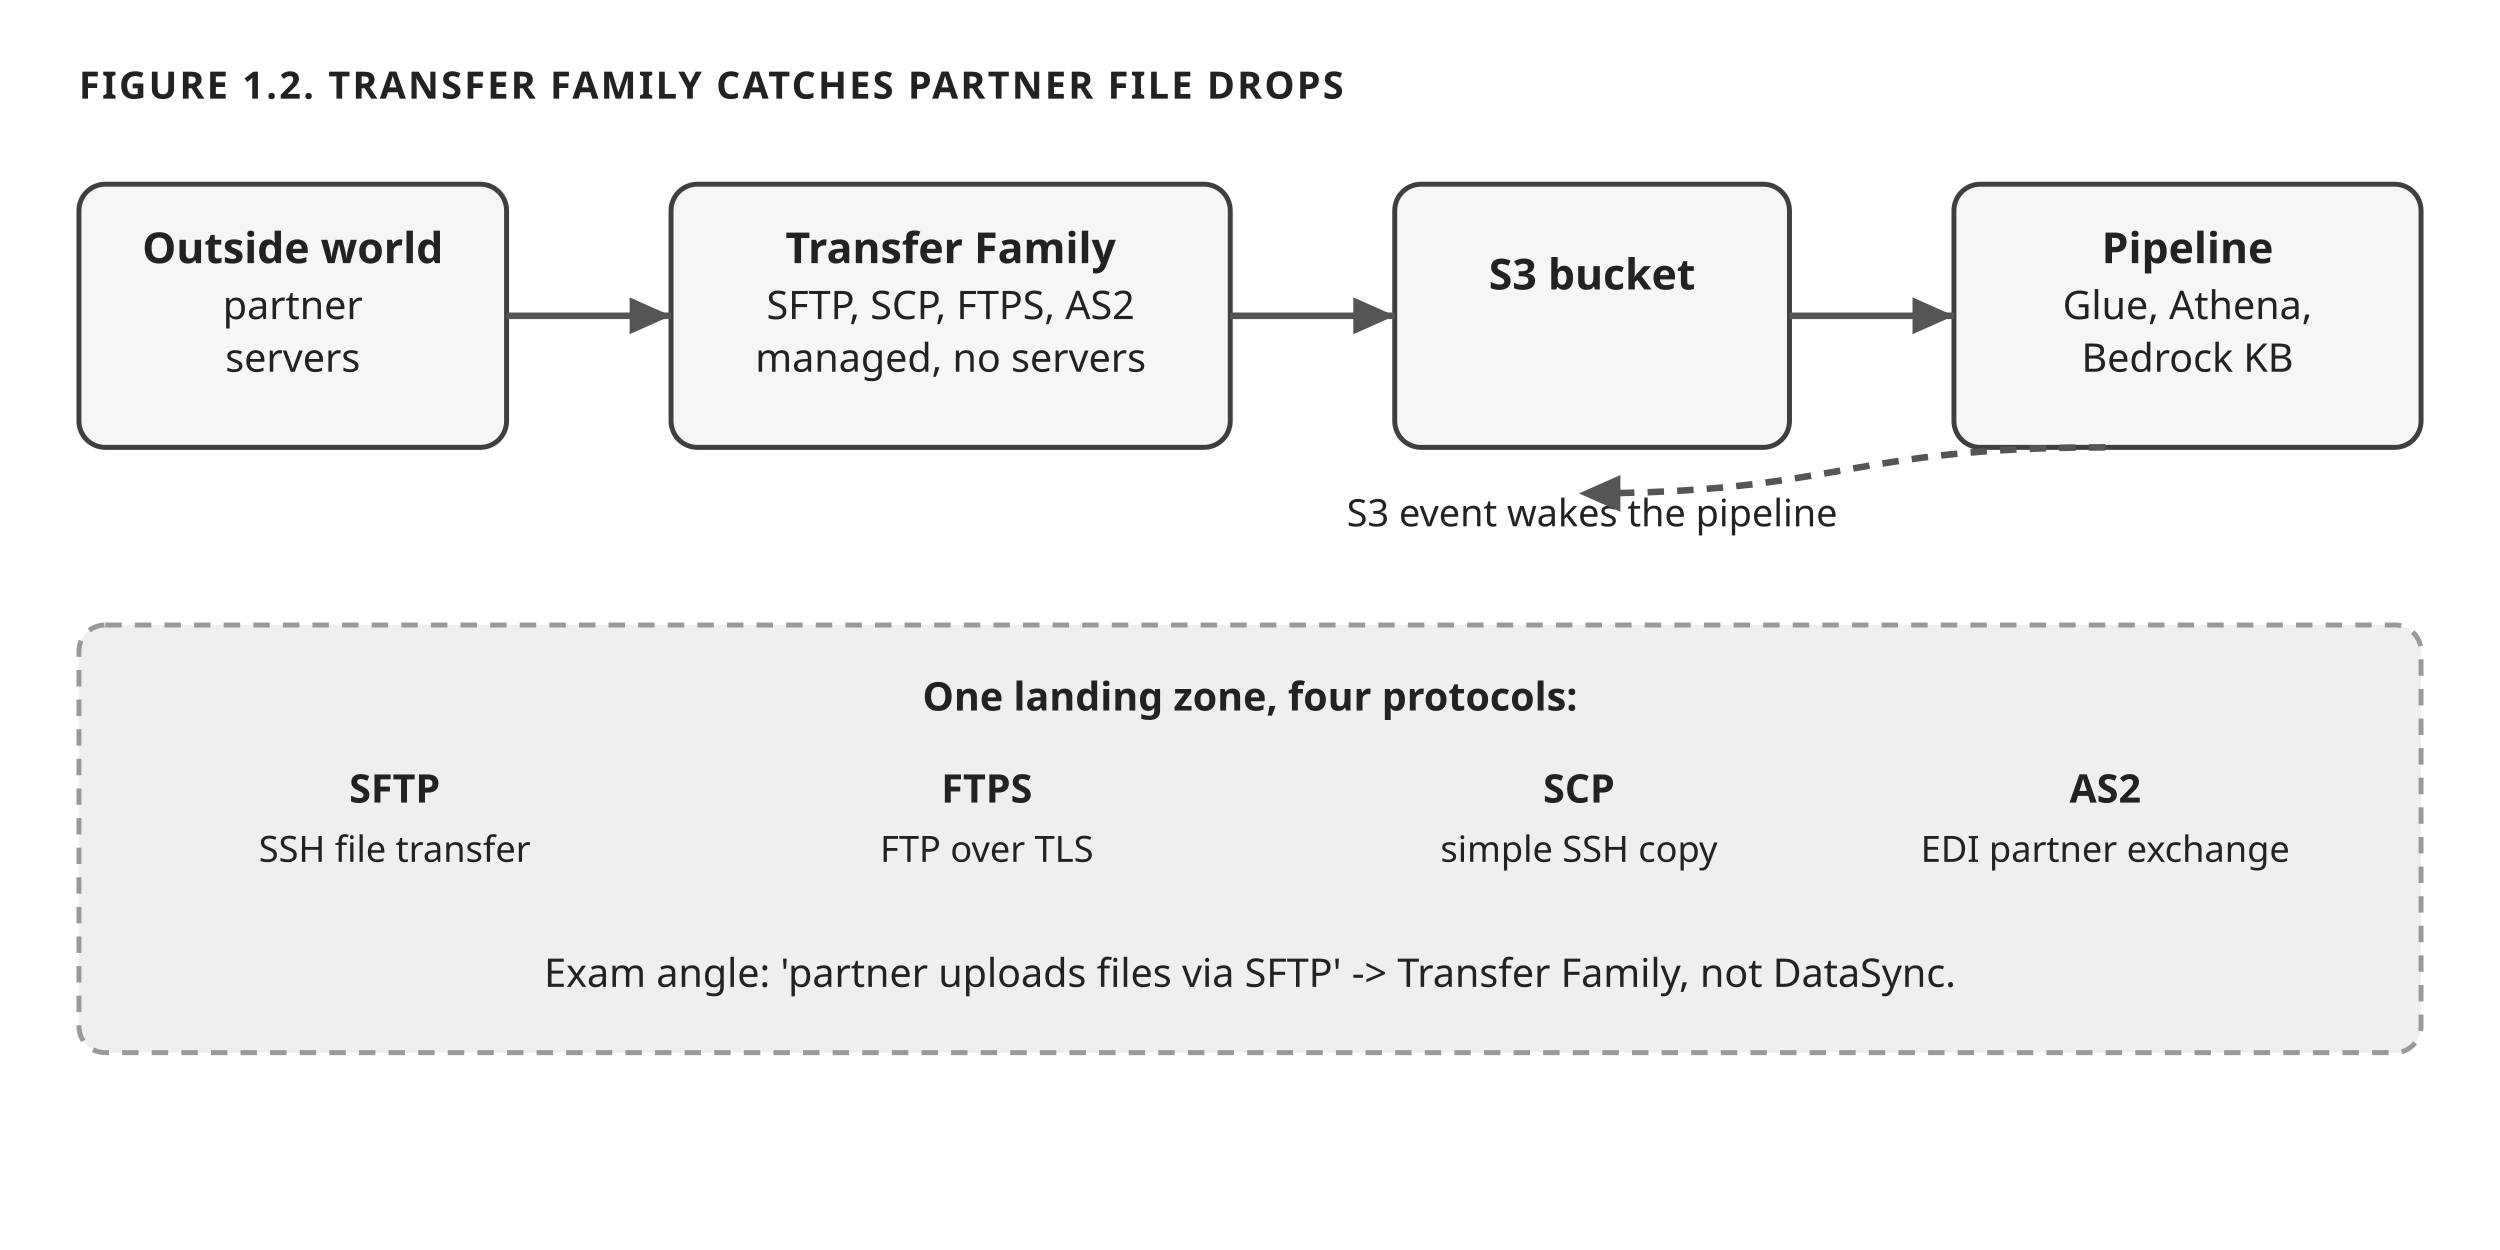
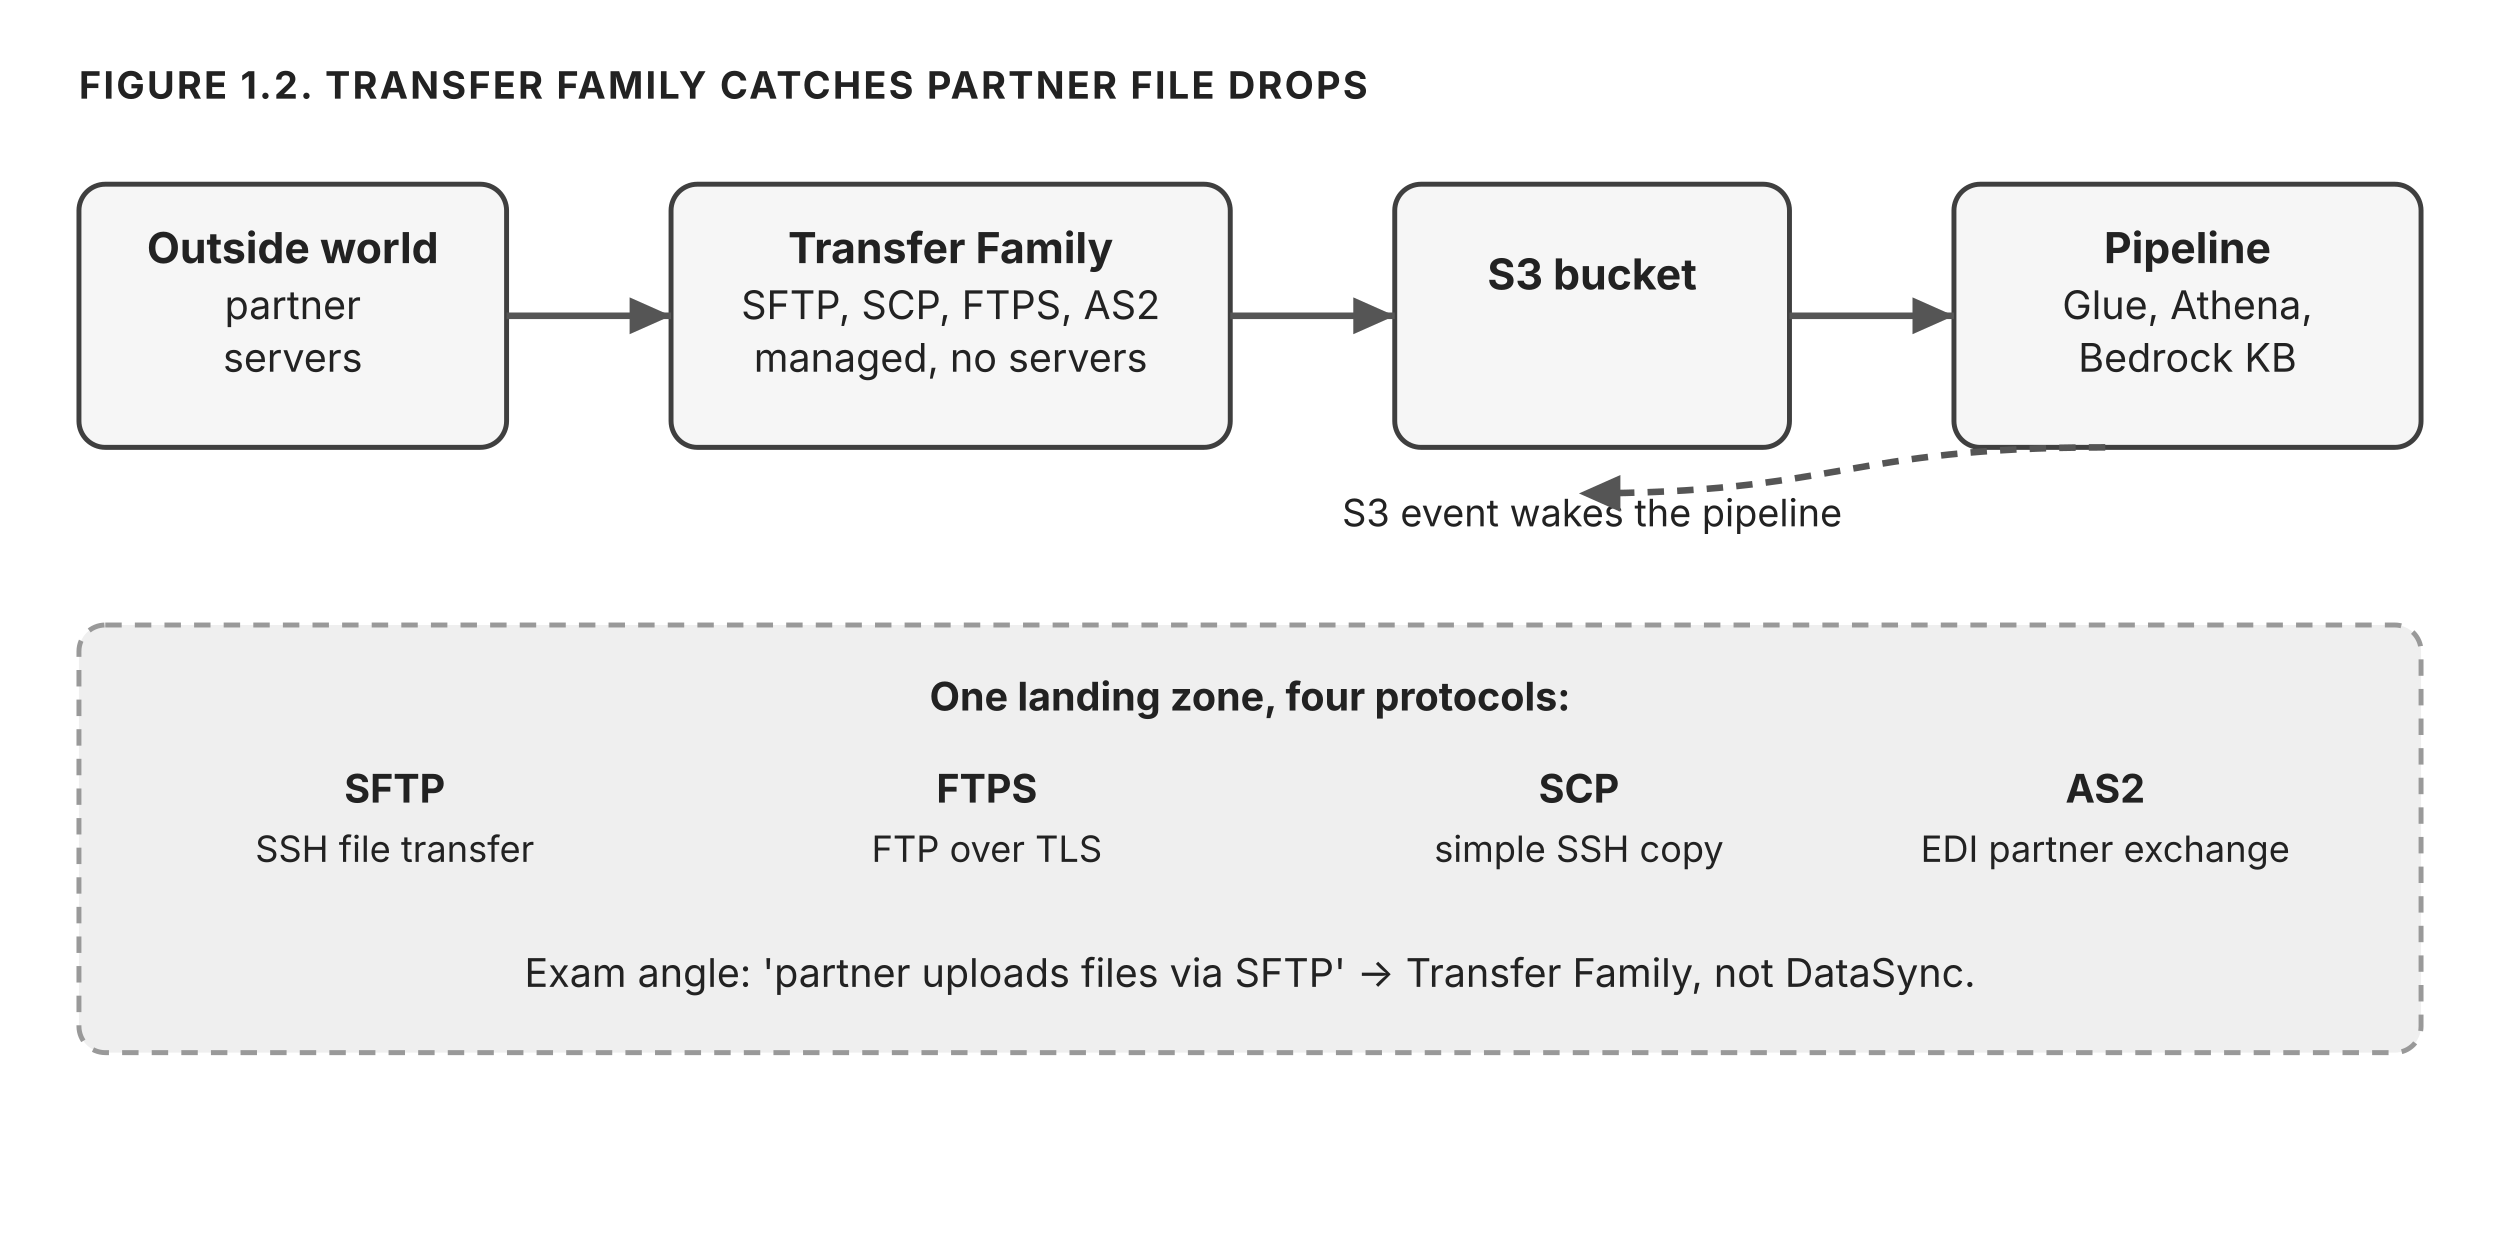
<svg xmlns="http://www.w3.org/2000/svg" width="760" height="380" viewBox="0 0 760 380" role="img" aria-label="Transfer Family: partner file drops land in S3, then a pipeline wakes up">
-   <style>text{font-family:'Trebuchet MS', Verdana, sans-serif;fill:#222222;}</style>
+   <style>text{font-family:"Anthropic Sans",Inter,"Source Sans 3","IBM Plex Sans",sans-serif;fill:#222222}</style>
  <rect width="760" height="380" fill="#ffffff" />
  <defs>
    <marker id="ar" viewBox="0 0 10 10" refX="9" refY="5" markerWidth="7" markerHeight="7" orient="auto-start-reverse">
      <path d="M 0 1 L 9 5 L 0 9 z" fill="#555555" />
    </marker>
    <marker id="arW" viewBox="0 0 10 10" refX="9" refY="5" markerWidth="7" markerHeight="7" orient="auto-start-reverse">
      <path d="M 0 1 L 9 5 L 0 9 z" fill="#ffffff" />
    </marker>
  </defs>
  <text x="24" y="30" font-size="11.5" fill="#555555" text-anchor="start" font-weight="700" letter-spacing="0.06em">FIGURE 1.2. TRANSFER FAMILY CATCHES PARTNER FILE DROPS</text>
  <rect x="24" y="56" width="130" height="80" rx="8" fill="#f6f6f6" stroke="#3f3f3f" stroke-width="1.5" />
  <text x="89.0" y="80.0" font-size="13" fill="#222222" text-anchor="middle" font-weight="700">Outside world</text>
  <text x="89.0" y="97.0" font-size="12" fill="#222222" text-anchor="middle">partner</text>
  <text x="89.0" y="113.0" font-size="12" fill="#222222" text-anchor="middle">servers</text>
  <rect x="204" y="56" width="170" height="80" rx="8" fill="#f6f6f6" stroke="#3f3f3f" stroke-width="1.5" />
  <text x="289.0" y="80.0" font-size="13" fill="#222222" text-anchor="middle" font-weight="700">Transfer Family</text>
  <text x="289.0" y="97.0" font-size="12" fill="#222222" text-anchor="middle">SFTP, SCP, FTPS, AS2</text>
  <text x="289.0" y="113.0" font-size="12" fill="#222222" text-anchor="middle">managed, no servers</text>
  <rect x="424" y="56" width="120" height="80" rx="8" fill="#f6f6f6" stroke="#3f3f3f" stroke-width="1.5" />
  <text x="484.0" y="88.0" font-size="13" fill="#222222" text-anchor="middle" font-weight="700">S3 bucket</text>
  <text x="484.0" y="105.0" font-size="12" fill="#222222" text-anchor="middle" />
  <rect x="594" y="56" width="142" height="80" rx="8" fill="#f6f6f6" stroke="#3f3f3f" stroke-width="1.5" />
  <text x="665.0" y="80.0" font-size="13" fill="#222222" text-anchor="middle" font-weight="700">Pipeline</text>
  <text x="665.0" y="97.0" font-size="12" fill="#222222" text-anchor="middle">Glue, Athena,</text>
  <text x="665.0" y="113.0" font-size="12" fill="#222222" text-anchor="middle">Bedrock KB</text>
  <line x1="154" y1="96" x2="204" y2="96" stroke="#555555" stroke-width="2" marker-end="url(#ar)" />
  <line x1="374" y1="96" x2="424" y2="96" stroke="#555555" stroke-width="2" marker-end="url(#ar)" />
  <line x1="544" y1="96" x2="594" y2="96" stroke="#555555" stroke-width="2" marker-end="url(#ar)" />
  <text x="484" y="160" font-size="11.5" fill="#555555" text-anchor="middle">S3 event wakes the pipeline</text>
  <path d="M 640 136 C 560.0 136, 560.0 150, 480 150" fill="none" stroke="#555555" stroke-width="2" marker-end="url(#ar)" stroke-dasharray="5 4" />
  <rect x="24" y="190" width="712" height="130" rx="8" fill="#efefef" stroke="#999" stroke-width="1.5" stroke-dasharray="5 4" />
  <text x="380" y="216" font-size="12" fill="#222222" text-anchor="middle" font-weight="700">One landing zone, four protocols:</text>
  <text x="120" y="244" font-size="12" fill="#222222" text-anchor="middle" font-weight="700">SFTP</text>
  <text x="120" y="262" font-size="11" fill="#555555" text-anchor="middle">SSH file transfer</text>
  <text x="300" y="244" font-size="12" fill="#222222" text-anchor="middle" font-weight="700">FTPS</text>
  <text x="300" y="262" font-size="11" fill="#555555" text-anchor="middle">FTP over TLS</text>
  <text x="480" y="244" font-size="12" fill="#222222" text-anchor="middle" font-weight="700">SCP</text>
  <text x="480" y="262" font-size="11" fill="#555555" text-anchor="middle">simple SSH copy</text>
  <text x="640" y="244" font-size="12" fill="#222222" text-anchor="middle" font-weight="700">AS2</text>
  <text x="640" y="262" font-size="11" fill="#555555" text-anchor="middle">EDI partner exchange</text>
  <text x="380" y="300" font-size="12" fill="#555555" text-anchor="middle">Exam angle: 'partner uploads files via SFTP' -&gt; Transfer Family, not DataSync.</text>
</svg>
